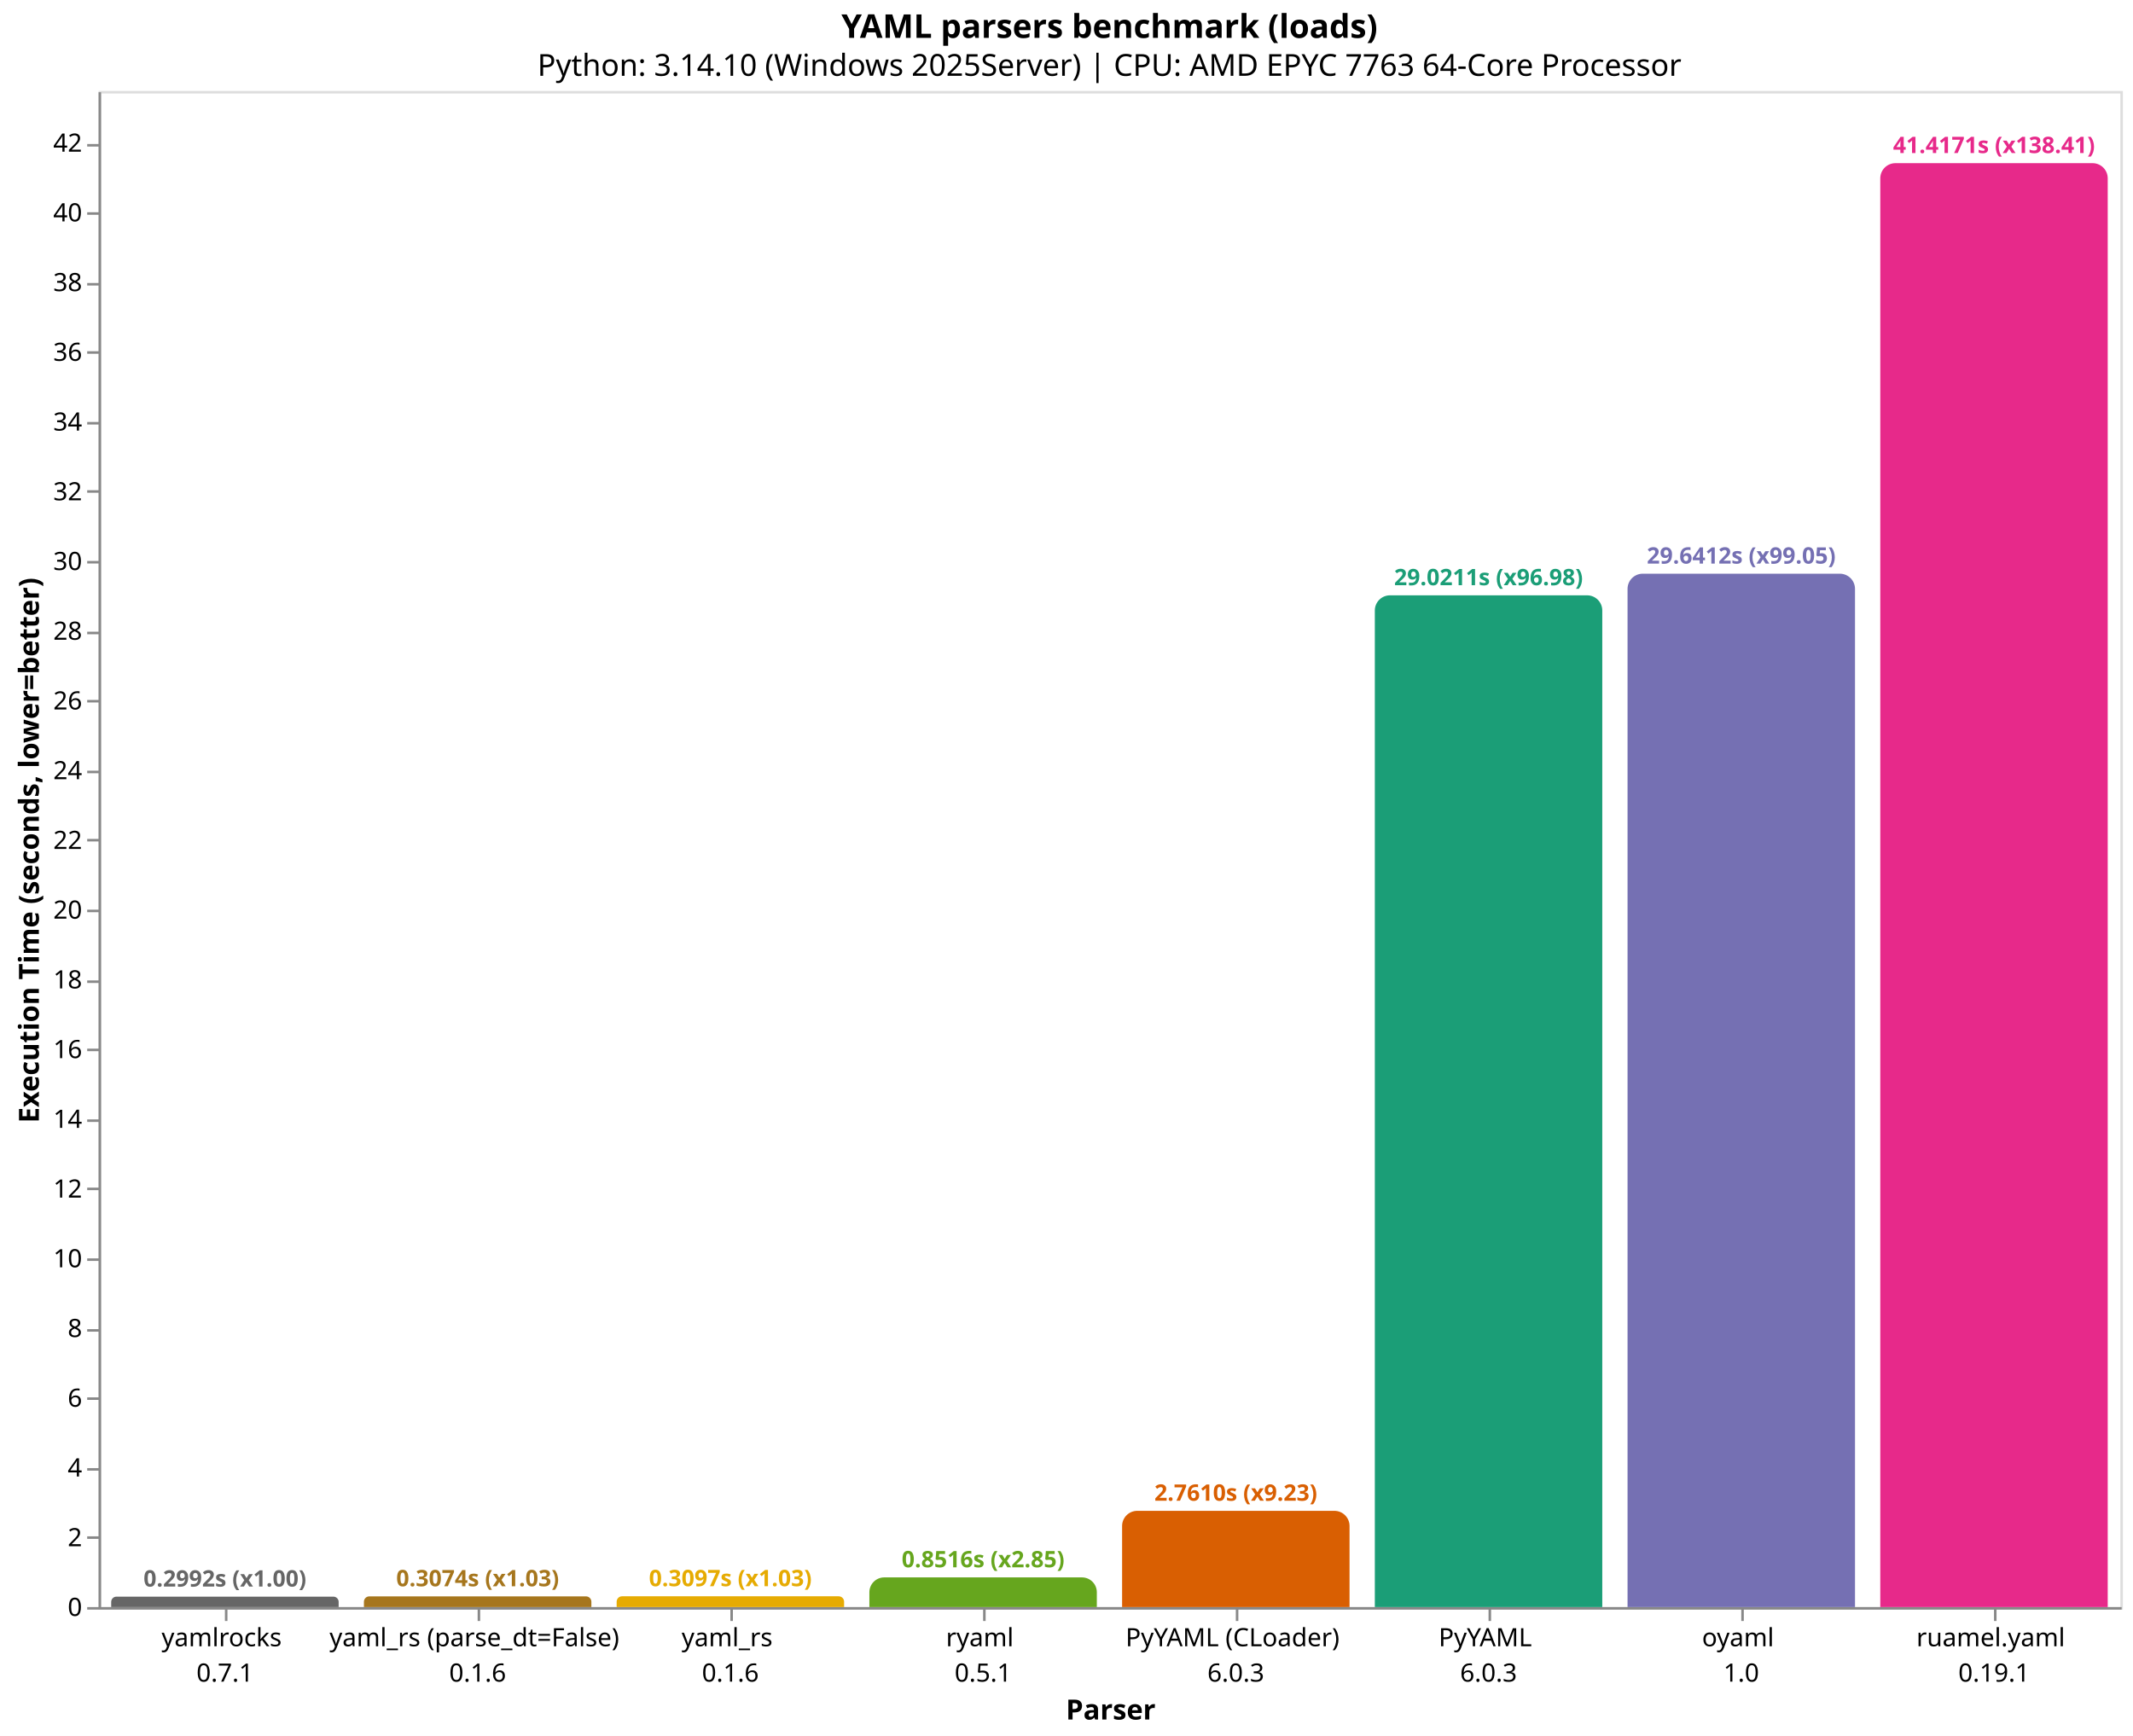
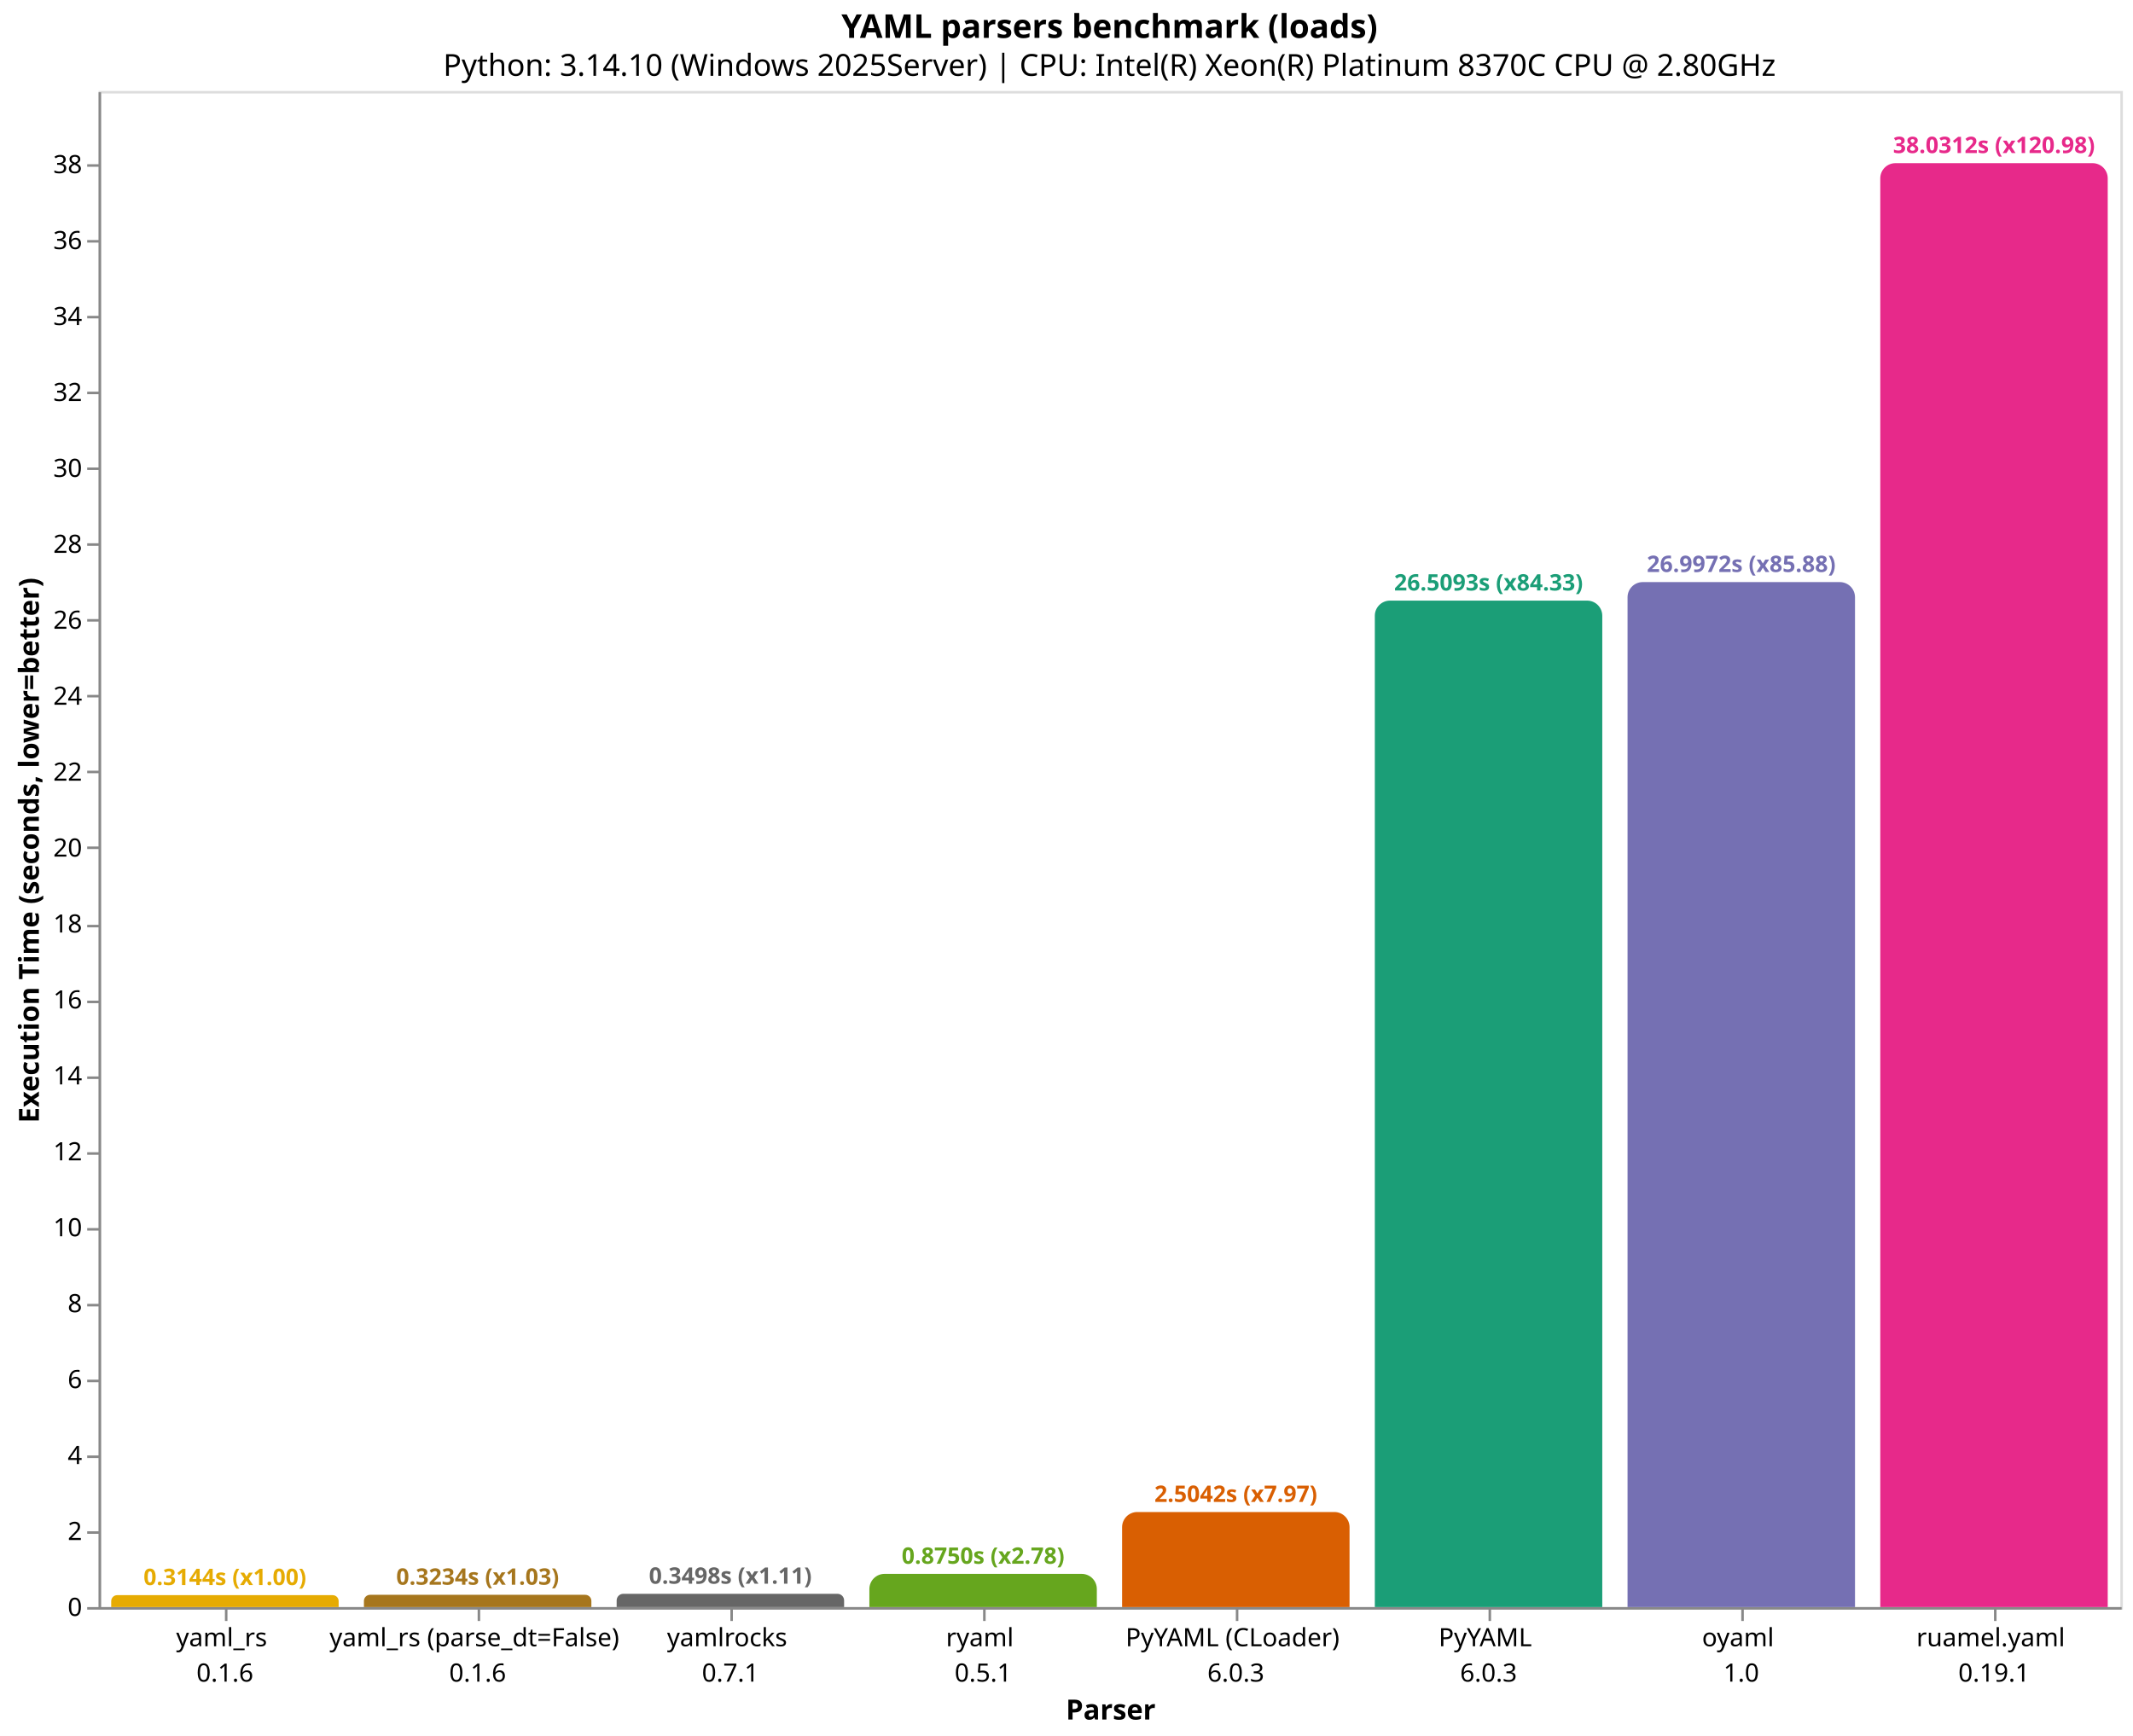
<svg xmlns="http://www.w3.org/2000/svg" version="1.1" class="marks" width="844" height="687" viewBox="0 0 844 687">
  <rect width="844" height="687" fill="white" />
  <g fill="none" stroke-miterlimit="10" transform="translate(39,36)">
    <g class="mark-group role-frame root" role="graphics-object" aria-roledescription="group mark container">
      <g transform="translate(0,0)">
        <path class="background" aria-hidden="true" d="M0.5,0.5h800v600h-800Z" stroke="#ddd" />
        <g>
-           <g class="mark-group role-axis" role="graphics-symbol" aria-roledescription="axis" aria-label="X-axis titled 'Parser' for a discrete scale with 8 values: yamlrocks&#10;0.7.1, yaml_rs (parse_dt=False)&#10;0.1.6, yaml_rs&#10;0.1.6, ryaml&#10;0.5.1, PyYAML (CLoader)&#10;6.0.3, ending with ruamel.yaml&#10;0.19.1">
+           <g class="mark-group role-axis" role="graphics-symbol" aria-roledescription="axis" aria-label="X-axis titled 'Parser' for a discrete scale with 8 values: yaml_rs&#10;0.1.6, yaml_rs (parse_dt=False)&#10;0.1.6, yamlrocks&#10;0.7.1, ryaml&#10;0.5.1, PyYAML (CLoader)&#10;6.0.3, ending with ruamel.yaml&#10;0.19.1">
            <g transform="translate(0.5,600.5)">
              <path class="background" aria-hidden="true" d="M0,0h0v0h0Z" pointer-events="none" />
              <g>
                <g class="mark-rule role-axis-tick" pointer-events="none">
                  <line transform="translate(50,0)" x2="0" y2="5" stroke="#888" stroke-width="1" opacity="1" />
                  <line transform="translate(150,0)" x2="0" y2="5" stroke="#888" stroke-width="1" opacity="1" />
                  <line transform="translate(250,0)" x2="0" y2="5" stroke="#888" stroke-width="1" opacity="1" />
                  <line transform="translate(350,0)" x2="0" y2="5" stroke="#888" stroke-width="1" opacity="1" />
                  <line transform="translate(450,0)" x2="0" y2="5" stroke="#888" stroke-width="1" opacity="1" />
                  <line transform="translate(550,0)" x2="0" y2="5" stroke="#888" stroke-width="1" opacity="1" />
                  <line transform="translate(650,0)" x2="0" y2="5" stroke="#888" stroke-width="1" opacity="1" />
                  <line transform="translate(750,0)" x2="0" y2="5" stroke="#888" stroke-width="1" opacity="1" />
                </g>
                <g class="mark-text role-axis-label" pointer-events="none">
                  <text text-anchor="middle" transform="translate(49.5,15)" font-family="sans-serif" font-size="10px" fill="#000" opacity="1">
-                     <tspan>yamlrocks</tspan>
-                     <tspan x="0" dy="14">0.7.1</tspan>
+                     <tspan>yaml_rs</tspan>
+                     <tspan x="0" dy="14">0.1.6</tspan>
                  </text>
                  <text text-anchor="middle" transform="translate(149.5,15)" font-family="sans-serif" font-size="10px" fill="#000" opacity="1">
                    <tspan>yaml_rs (parse_dt=False)</tspan>
                    <tspan x="0" dy="14">0.1.6</tspan>
                  </text>
                  <text text-anchor="middle" transform="translate(249.5,15)" font-family="sans-serif" font-size="10px" fill="#000" opacity="1">
-                     <tspan>yaml_rs</tspan>
-                     <tspan x="0" dy="14">0.1.6</tspan>
+                     <tspan>yamlrocks</tspan>
+                     <tspan x="0" dy="14">0.7.1</tspan>
                  </text>
                  <text text-anchor="middle" transform="translate(349.5,15)" font-family="sans-serif" font-size="10px" fill="#000" opacity="1">
                    <tspan>ryaml</tspan>
                    <tspan x="0" dy="14">0.5.1</tspan>
                  </text>
                  <text text-anchor="middle" transform="translate(449.5,15)" font-family="sans-serif" font-size="10px" fill="#000" opacity="1">
                    <tspan>PyYAML (CLoader)</tspan>
                    <tspan x="0" dy="14">6.0.3</tspan>
                  </text>
                  <text text-anchor="middle" transform="translate(549.5,15)" font-family="sans-serif" font-size="10px" fill="#000" opacity="1">
                    <tspan>PyYAML</tspan>
                    <tspan x="0" dy="14">6.0.3</tspan>
                  </text>
                  <text text-anchor="middle" transform="translate(649.5,15)" font-family="sans-serif" font-size="10px" fill="#000" opacity="1">
                    <tspan>oyaml</tspan>
                    <tspan x="0" dy="14">1.0</tspan>
                  </text>
                  <text text-anchor="middle" transform="translate(749.5,15)" font-family="sans-serif" font-size="10px" fill="#000" opacity="1">
                    <tspan>ruamel.yaml</tspan>
                    <tspan x="0" dy="14">0.19.1</tspan>
                  </text>
                </g>
                <g class="mark-rule role-axis-domain" pointer-events="none">
                  <line transform="translate(0,0)" x2="800" y2="0" stroke="#888" stroke-width="1" opacity="1" />
                </g>
                <g class="mark-text role-axis-title" pointer-events="none">
                  <text text-anchor="middle" transform="translate(400,44)" font-family="sans-serif" font-size="11px" font-weight="bold" fill="#000" opacity="1">Parser</text>
                </g>
              </g>
              <path class="foreground" aria-hidden="true" d="" pointer-events="none" display="none" />
            </g>
          </g>
-           <g class="mark-group role-axis" role="graphics-symbol" aria-roledescription="axis" aria-label="Y-axis titled 'Execution Time (seconds, lower=better)' for a linear scale with values from 0 to 43">
+           <g class="mark-group role-axis" role="graphics-symbol" aria-roledescription="axis" aria-label="Y-axis titled 'Execution Time (seconds, lower=better)' for a linear scale with values from 0 to 40">
            <g transform="translate(0.5,0.5)">
              <path class="background" aria-hidden="true" d="M0,0h0v0h0Z" pointer-events="none" />
              <g>
                <g class="mark-rule role-axis-tick" pointer-events="none">
                  <line transform="translate(0,600)" x2="-5" y2="0" stroke="#888" stroke-width="1" opacity="1" />
-                   <line transform="translate(0,572)" x2="-5" y2="0" stroke="#888" stroke-width="1" opacity="1" />
-                   <line transform="translate(0,545)" x2="-5" y2="0" stroke="#888" stroke-width="1" opacity="1" />
-                   <line transform="translate(0,517)" x2="-5" y2="0" stroke="#888" stroke-width="1" opacity="1" />
-                   <line transform="translate(0,490)" x2="-5" y2="0" stroke="#888" stroke-width="1" opacity="1" />
-                   <line transform="translate(0,462)" x2="-5" y2="0" stroke="#888" stroke-width="1" opacity="1" />
-                   <line transform="translate(0,434)" x2="-5" y2="0" stroke="#888" stroke-width="1" opacity="1" />
-                   <line transform="translate(0,407)" x2="-5" y2="0" stroke="#888" stroke-width="1" opacity="1" />
-                   <line transform="translate(0,379)" x2="-5" y2="0" stroke="#888" stroke-width="1" opacity="1" />
-                   <line transform="translate(0,352)" x2="-5" y2="0" stroke="#888" stroke-width="1" opacity="1" />
-                   <line transform="translate(0,324)" x2="-5" y2="0" stroke="#888" stroke-width="1" opacity="1" />
-                   <line transform="translate(0,296)" x2="-5" y2="0" stroke="#888" stroke-width="1" opacity="1" />
+                   <line transform="translate(0,570)" x2="-5" y2="0" stroke="#888" stroke-width="1" opacity="1" />
+                   <line transform="translate(0,540)" x2="-5" y2="0" stroke="#888" stroke-width="1" opacity="1" />
+                   <line transform="translate(0,510)" x2="-5" y2="0" stroke="#888" stroke-width="1" opacity="1" />
+                   <line transform="translate(0,480)" x2="-5" y2="0" stroke="#888" stroke-width="1" opacity="1" />
+                   <line transform="translate(0,450)" x2="-5" y2="0" stroke="#888" stroke-width="1" opacity="1" />
+                   <line transform="translate(0,420)" x2="-5" y2="0" stroke="#888" stroke-width="1" opacity="1" />
+                   <line transform="translate(0,390)" x2="-5" y2="0" stroke="#888" stroke-width="1" opacity="1" />
+                   <line transform="translate(0,360)" x2="-5" y2="0" stroke="#888" stroke-width="1" opacity="1" />
+                   <line transform="translate(0,330)" x2="-5" y2="0" stroke="#888" stroke-width="1" opacity="1" />
+                   <line transform="translate(0,299)" x2="-5" y2="0" stroke="#888" stroke-width="1" opacity="1" />
                  <line transform="translate(0,269)" x2="-5" y2="0" stroke="#888" stroke-width="1" opacity="1" />
-                   <line transform="translate(0,241)" x2="-5" y2="0" stroke="#888" stroke-width="1" opacity="1" />
-                   <line transform="translate(0,214)" x2="-5" y2="0" stroke="#888" stroke-width="1" opacity="1" />
-                   <line transform="translate(0,186)" x2="-5" y2="0" stroke="#888" stroke-width="1" opacity="1" />
-                   <line transform="translate(0,158)" x2="-5" y2="0" stroke="#888" stroke-width="1" opacity="1" />
-                   <line transform="translate(0,131)" x2="-5" y2="0" stroke="#888" stroke-width="1" opacity="1" />
-                   <line transform="translate(0,103)" x2="-5" y2="0" stroke="#888" stroke-width="1" opacity="1" />
-                   <line transform="translate(0,76)" x2="-5" y2="0" stroke="#888" stroke-width="1" opacity="1" />
-                   <line transform="translate(0,48)" x2="-5" y2="0" stroke="#888" stroke-width="1" opacity="1" />
-                   <line transform="translate(0,21)" x2="-5" y2="0" stroke="#888" stroke-width="1" opacity="1" />
+                   <line transform="translate(0,239)" x2="-5" y2="0" stroke="#888" stroke-width="1" opacity="1" />
+                   <line transform="translate(0,209)" x2="-5" y2="0" stroke="#888" stroke-width="1" opacity="1" />
+                   <line transform="translate(0,179)" x2="-5" y2="0" stroke="#888" stroke-width="1" opacity="1" />
+                   <line transform="translate(0,149)" x2="-5" y2="0" stroke="#888" stroke-width="1" opacity="1" />
+                   <line transform="translate(0,119)" x2="-5" y2="0" stroke="#888" stroke-width="1" opacity="1" />
+                   <line transform="translate(0,89)" x2="-5" y2="0" stroke="#888" stroke-width="1" opacity="1" />
+                   <line transform="translate(0,59)" x2="-5" y2="0" stroke="#888" stroke-width="1" opacity="1" />
+                   <line transform="translate(0,29)" x2="-5" y2="0" stroke="#888" stroke-width="1" opacity="1" />
                </g>
                <g class="mark-text role-axis-label" pointer-events="none">
                  <text text-anchor="end" transform="translate(-7,603)" font-family="sans-serif" font-size="10px" fill="#000" opacity="1">0</text>
-                   <text text-anchor="end" transform="translate(-7,575.4061)" font-family="sans-serif" font-size="10px" fill="#000" opacity="1">2</text>
-                   <text text-anchor="end" transform="translate(-7,547.8123)" font-family="sans-serif" font-size="10px" fill="#000" opacity="1">4</text>
-                   <text text-anchor="end" transform="translate(-7,520.2184)" font-family="sans-serif" font-size="10px" fill="#000" opacity="1">6</text>
-                   <text text-anchor="end" transform="translate(-7,492.6245)" font-family="sans-serif" font-size="10px" fill="#000" opacity="1">8</text>
-                   <text text-anchor="end" transform="translate(-7,465.0307)" font-family="sans-serif" font-size="10px" fill="#000" opacity="1">10</text>
-                   <text text-anchor="end" transform="translate(-7,437.4368)" font-family="sans-serif" font-size="10px" fill="#000" opacity="1">12</text>
-                   <text text-anchor="end" transform="translate(-7,409.8429)" font-family="sans-serif" font-size="10px" fill="#000" opacity="1">14</text>
-                   <text text-anchor="end" transform="translate(-7,382.2491)" font-family="sans-serif" font-size="10px" fill="#000" opacity="1">16</text>
-                   <text text-anchor="end" transform="translate(-7,354.6552)" font-family="sans-serif" font-size="10px" fill="#000" opacity="1">18</text>
-                   <text text-anchor="end" transform="translate(-7,327.0613)" font-family="sans-serif" font-size="10px" fill="#000" opacity="1">20</text>
-                   <text text-anchor="end" transform="translate(-7,299.4675)" font-family="sans-serif" font-size="10px" fill="#000" opacity="1">22</text>
-                   <text text-anchor="end" transform="translate(-7,271.8736)" font-family="sans-serif" font-size="10px" fill="#000" opacity="1">24</text>
-                   <text text-anchor="end" transform="translate(-7,244.2797)" font-family="sans-serif" font-size="10px" fill="#000" opacity="1">26</text>
-                   <text text-anchor="end" transform="translate(-7,216.6859)" font-family="sans-serif" font-size="10px" fill="#000" opacity="1">28</text>
-                   <text text-anchor="end" transform="translate(-7,189.092)" font-family="sans-serif" font-size="10px" fill="#000" opacity="1">30</text>
-                   <text text-anchor="end" transform="translate(-7,161.4981)" font-family="sans-serif" font-size="10px" fill="#000" opacity="1">32</text>
-                   <text text-anchor="end" transform="translate(-7,133.9043)" font-family="sans-serif" font-size="10px" fill="#000" opacity="1">34</text>
-                   <text text-anchor="end" transform="translate(-7,106.3104)" font-family="sans-serif" font-size="10px" fill="#000" opacity="1">36</text>
-                   <text text-anchor="end" transform="translate(-7,78.71654)" font-family="sans-serif" font-size="10px" fill="#000" opacity="1">38</text>
-                   <text text-anchor="end" transform="translate(-7,51.12267)" font-family="sans-serif" font-size="10px" fill="#000" opacity="1">40</text>
-                   <text text-anchor="end" transform="translate(-7,23.52881)" font-family="sans-serif" font-size="10px" fill="#000" opacity="1">42</text>
+                   <text text-anchor="end" transform="translate(-7,572.9495)" font-family="sans-serif" font-size="10px" fill="#000" opacity="1">2</text>
+                   <text text-anchor="end" transform="translate(-7,542.8989)" font-family="sans-serif" font-size="10px" fill="#000" opacity="1">4</text>
+                   <text text-anchor="end" transform="translate(-7,512.8484)" font-family="sans-serif" font-size="10px" fill="#000" opacity="1">6</text>
+                   <text text-anchor="end" transform="translate(-7,482.7978)" font-family="sans-serif" font-size="10px" fill="#000" opacity="1">8</text>
+                   <text text-anchor="end" transform="translate(-7,452.7473)" font-family="sans-serif" font-size="10px" fill="#000" opacity="1">10</text>
+                   <text text-anchor="end" transform="translate(-7,422.6967)" font-family="sans-serif" font-size="10px" fill="#000" opacity="1">12</text>
+                   <text text-anchor="end" transform="translate(-7,392.6462)" font-family="sans-serif" font-size="10px" fill="#000" opacity="1">14</text>
+                   <text text-anchor="end" transform="translate(-7,362.5956)" font-family="sans-serif" font-size="10px" fill="#000" opacity="1">16</text>
+                   <text text-anchor="end" transform="translate(-7,332.5451)" font-family="sans-serif" font-size="10px" fill="#000" opacity="1">18</text>
+                   <text text-anchor="end" transform="translate(-7,302.4945)" font-family="sans-serif" font-size="10px" fill="#000" opacity="1">20</text>
+                   <text text-anchor="end" transform="translate(-7,272.444)" font-family="sans-serif" font-size="10px" fill="#000" opacity="1">22</text>
+                   <text text-anchor="end" transform="translate(-7,242.3935)" font-family="sans-serif" font-size="10px" fill="#000" opacity="1">24</text>
+                   <text text-anchor="end" transform="translate(-7,212.3429)" font-family="sans-serif" font-size="10px" fill="#000" opacity="1">26</text>
+                   <text text-anchor="end" transform="translate(-7,182.2924)" font-family="sans-serif" font-size="10px" fill="#000" opacity="1">28</text>
+                   <text text-anchor="end" transform="translate(-7,152.2418)" font-family="sans-serif" font-size="10px" fill="#000" opacity="1">30</text>
+                   <text text-anchor="end" transform="translate(-7,122.1913)" font-family="sans-serif" font-size="10px" fill="#000" opacity="1">32</text>
+                   <text text-anchor="end" transform="translate(-7,92.14073)" font-family="sans-serif" font-size="10px" fill="#000" opacity="1">34</text>
+                   <text text-anchor="end" transform="translate(-7,62.09018)" font-family="sans-serif" font-size="10px" fill="#000" opacity="1">36</text>
+                   <text text-anchor="end" transform="translate(-7,32.03963)" font-family="sans-serif" font-size="10px" fill="#000" opacity="1">38</text>
                </g>
                <g class="mark-rule role-axis-domain" pointer-events="none">
                  <line transform="translate(0,600)" x2="0" y2="-600" stroke="#888" stroke-width="1" opacity="1" />
                </g>
                <g class="mark-text role-axis-title" pointer-events="none">
                  <text text-anchor="middle" transform="translate(-22.12305,300) rotate(-90) translate(0,-2)" font-family="sans-serif" font-size="11px" font-weight="bold" fill="#000" opacity="1">Execution Time (seconds, lower=better)</text>
                </g>
              </g>
              <path class="foreground" aria-hidden="true" d="" pointer-events="none" display="none" />
            </g>
          </g>
          <g class="mark-group role-scope" role="graphics-object" aria-roledescription="group mark container">
-             <g transform="translate(5,595.8714)">
-               <path class="background" aria-hidden="true" d="M2.064,0L87.936,0C89.075,0,90,0.925,90,2.064L90,4.129C90,4.129,90,4.129,90,4.129L0,4.129C0,4.129,0,4.129,0,4.129L0,2.064C0,0.925,0.925,0,2.064,0Z" />
+             <g transform="translate(5,595.2768)">
+               <path class="background" aria-hidden="true" d="M2.362,0L87.638,0C88.942,0,90,1.058,90,2.362L90,4.723C90,4.723,90,4.723,90,4.723L0,4.723C0,4.723,0,4.723,0,4.723L0,2.362C0,1.058,1.058,0,2.362,0Z" />
              <g clip-path="url(#clip1)">
                <g class="mark-group role-scope" role="graphics-object" aria-roledescription="group mark container">
-                   <g transform="translate(0,-595.8714)">
-                     <path class="background" aria-hidden="true" d="M0,0h90v0h-90Z" />
-                     <g>
-                       <g class="mark-rect role-mark layer_0_marks" role="graphics-object" aria-roledescription="rect mark container">
-                         <path aria-label="Parser: yamlrocks&#10;0.7.1; Execution Time (seconds, lower=better): 0.299240466667; parser: yamlrocks; Execution Time (s): 0.2992; Slowdown: 1.00" role="graphics-symbol" aria-roledescription="bar" d="M0,595.871h90v4.129h-90Z" fill="#666666" />
-                       </g>
-                     </g>
-                     <path class="foreground" aria-hidden="true" d="" display="none" />
-                   </g>
-                 </g>
-               </g>
-               <path class="foreground" aria-hidden="true" d="" display="none" />
-             </g>
-             <g transform="translate(105,595.7593)">
-               <path class="background" aria-hidden="true" d="M2.12,0L87.88,0C89.05,0,90,0.95,90,2.12L90,4.241C90,4.241,90,4.241,90,4.241L0,4.241C0,4.241,0,4.241,0,4.241L0,2.12C0,0.95,0.95,0,2.12,0Z" />
+                   <g transform="translate(0,-595.2768)">
+                     <path class="background" aria-hidden="true" d="M0,0h90v0h-90Z" />
+                     <g>
+                       <g class="mark-rect role-mark layer_0_marks" role="graphics-object" aria-roledescription="rect mark container">
+                         <path aria-label="Parser: yaml_rs&#10;0.1.6; Execution Time (seconds, lower=better): 0.314353; parser: yaml_rs; Execution Time (s): 0.3144; Slowdown: 1.00" role="graphics-symbol" aria-roledescription="bar" d="M0,595.277h90v4.723h-90Z" fill="#e6ab02" />
+                       </g>
+                     </g>
+                     <path class="foreground" aria-hidden="true" d="" display="none" />
+                   </g>
+                 </g>
+               </g>
+               <path class="foreground" aria-hidden="true" d="" display="none" />
+             </g>
+             <g transform="translate(105,595.1411)">
+               <path class="background" aria-hidden="true" d="M2.429,0L87.571,0C88.911,0,90,1.089,90,2.429L90,4.859C90,4.859,90,4.859,90,4.859L0,4.859C0,4.859,0,4.859,0,4.859L0,2.429C0,1.089,1.089,0,2.429,0Z" />
              <g clip-path="url(#clip2)">
                <g class="mark-group role-scope" role="graphics-object" aria-roledescription="group mark container">
-                   <g transform="translate(0,-595.7593)">
-                     <path class="background" aria-hidden="true" d="M0,0h90v0h-90Z" />
-                     <g>
-                       <g class="mark-rect role-mark layer_0_marks" role="graphics-object" aria-roledescription="rect mark container">
-                         <path aria-label="Parser: yaml_rs (parse_dt=False)&#10;0.1.6; Execution Time (seconds, lower=better): 0.307363; parser: yaml_rs (parse_dt=False); Execution Time (s): 0.3074; Slowdown: 1.03" role="graphics-symbol" aria-roledescription="bar" d="M0,595.759h90v4.241h-90Z" fill="#a6761d" />
-                       </g>
-                     </g>
-                     <path class="foreground" aria-hidden="true" d="" display="none" />
-                   </g>
-                 </g>
-               </g>
-               <path class="foreground" aria-hidden="true" d="" display="none" />
-             </g>
-             <g transform="translate(205,595.7277)">
-               <path class="background" aria-hidden="true" d="M2.136,0L87.864,0C89.043,0,90,0.957,90,2.136L90,4.272C90,4.272,90,4.272,90,4.272L0,4.272C0,4.272,0,4.272,0,4.272L0,2.136C0,0.957,0.957,0,2.136,0Z" />
+                   <g transform="translate(0,-595.1411)">
+                     <path class="background" aria-hidden="true" d="M0,0h90v0h-90Z" />
+                     <g>
+                       <g class="mark-rect role-mark layer_0_marks" role="graphics-object" aria-roledescription="rect mark container">
+                         <path aria-label="Parser: yaml_rs (parse_dt=False)&#10;0.1.6; Execution Time (seconds, lower=better): 0.323380666667; parser: yaml_rs (parse_dt=False); Execution Time (s): 0.3234; Slowdown: 1.03" role="graphics-symbol" aria-roledescription="bar" d="M0,595.141h90v4.859h-90Z" fill="#a6761d" />
+                       </g>
+                     </g>
+                     <path class="foreground" aria-hidden="true" d="" display="none" />
+                   </g>
+                 </g>
+               </g>
+               <path class="foreground" aria-hidden="true" d="" display="none" />
+             </g>
+             <g transform="translate(205,594.7438)">
+               <path class="background" aria-hidden="true" d="M2.628,0L87.372,0C88.822,0,90,1.178,90,2.628L90,5.256C90,5.256,90,5.256,90,5.256L0,5.256C0,5.256,0,5.256,0,5.256L0,2.628C0,1.178,1.178,0,2.628,0Z" />
              <g clip-path="url(#clip3)">
                <g class="mark-group role-scope" role="graphics-object" aria-roledescription="group mark container">
-                   <g transform="translate(0,-595.7277)">
-                     <path class="background" aria-hidden="true" d="M0,0h90v0h-90Z" />
-                     <g>
-                       <g class="mark-rect role-mark layer_0_marks" role="graphics-object" aria-roledescription="rect mark container">
-                         <path aria-label="Parser: yaml_rs&#10;0.1.6; Execution Time (seconds, lower=better): 0.309652933333; parser: yaml_rs; Execution Time (s): 0.3097; Slowdown: 1.03" role="graphics-symbol" aria-roledescription="bar" d="M0,595.728h90v4.272h-90Z" fill="#e6ab02" />
-                       </g>
-                     </g>
-                     <path class="foreground" aria-hidden="true" d="" display="none" />
-                   </g>
-                 </g>
-               </g>
-               <path class="foreground" aria-hidden="true" d="" display="none" />
-             </g>
-             <g transform="translate(305,588.2505)">
-               <path class="background" aria-hidden="true" d="M5.875,0L84.125,0C87.368,0,90,2.632,90,5.875L90,11.749C90,11.749,90,11.749,90,11.749L0,11.749C0,11.749,0,11.749,0,11.749L0,5.875C0,2.632,2.632,0,5.875,0Z" />
+                   <g transform="translate(0,-594.7438)">
+                     <path class="background" aria-hidden="true" d="M0,0h90v0h-90Z" />
+                     <g>
+                       <g class="mark-rect role-mark layer_0_marks" role="graphics-object" aria-roledescription="rect mark container">
+                         <path aria-label="Parser: yamlrocks&#10;0.7.1; Execution Time (seconds, lower=better): 0.3498236; parser: yamlrocks; Execution Time (s): 0.3498; Slowdown: 1.11" role="graphics-symbol" aria-roledescription="bar" d="M0,594.744h90v5.256h-90Z" fill="#666666" />
+                       </g>
+                     </g>
+                     <path class="foreground" aria-hidden="true" d="" display="none" />
+                   </g>
+                 </g>
+               </g>
+               <path class="foreground" aria-hidden="true" d="" display="none" />
+             </g>
+             <g transform="translate(305,586.8536)">
+               <path class="background" aria-hidden="true" d="M6,0L84,0C87.311,0,90,2.689,90,6L90,13.146C90,13.146,90,13.146,90,13.146L0,13.146C0,13.146,0,13.146,0,13.146L0,6C0,2.689,2.689,0,6,0Z" />
              <g clip-path="url(#clip4)">
                <g class="mark-group role-scope" role="graphics-object" aria-roledescription="group mark container">
-                   <g transform="translate(0,-588.2505)">
-                     <path class="background" aria-hidden="true" d="M0,0h90v0h-90Z" />
-                     <g>
-                       <g class="mark-rect role-mark layer_0_marks" role="graphics-object" aria-roledescription="rect mark container">
-                         <path aria-label="Parser: ryaml&#10;0.5.1; Execution Time (seconds, lower=better): 0.8515999; parser: ryaml; Execution Time (s): 0.8516; Slowdown: 2.85" role="graphics-symbol" aria-roledescription="bar" d="M0,588.251h90v11.749h-90Z" fill="#66a61e" />
-                       </g>
-                     </g>
-                     <path class="foreground" aria-hidden="true" d="" display="none" />
-                   </g>
-                 </g>
-               </g>
-               <path class="foreground" aria-hidden="true" d="" display="none" />
-             </g>
-             <g transform="translate(405,561.9068)">
-               <path class="background" aria-hidden="true" d="M6,0L84,0C87.311,0,90,2.689,90,6L90,38.093C90,38.093,90,38.093,90,38.093L0,38.093C0,38.093,0,38.093,0,38.093L0,6C0,2.689,2.689,0,6,0Z" />
+                   <g transform="translate(0,-586.8536)">
+                     <path class="background" aria-hidden="true" d="M0,0h90v0h-90Z" />
+                     <g>
+                       <g class="mark-rect role-mark layer_0_marks" role="graphics-object" aria-roledescription="rect mark container">
+                         <path aria-label="Parser: ryaml&#10;0.5.1; Execution Time (seconds, lower=better): 0.874954433333; parser: ryaml; Execution Time (s): 0.8750; Slowdown: 2.78" role="graphics-symbol" aria-roledescription="bar" d="M0,586.854h90v13.146h-90Z" fill="#66a61e" />
+                       </g>
+                     </g>
+                     <path class="foreground" aria-hidden="true" d="" display="none" />
+                   </g>
+                 </g>
+               </g>
+               <path class="foreground" aria-hidden="true" d="" display="none" />
+             </g>
+             <g transform="translate(405,562.3731)">
+               <path class="background" aria-hidden="true" d="M6,0L84,0C87.311,0,90,2.689,90,6L90,37.627C90,37.627,90,37.627,90,37.627L0,37.627C0,37.627,0,37.627,0,37.627L0,6C0,2.689,2.689,0,6,0Z" />
              <g clip-path="url(#clip5)">
                <g class="mark-group role-scope" role="graphics-object" aria-roledescription="group mark container">
-                   <g transform="translate(0,-561.9068)">
-                     <path class="background" aria-hidden="true" d="M0,0h90v0h-90Z" />
-                     <g>
-                       <g class="mark-rect role-mark layer_0_marks" role="graphics-object" aria-roledescription="rect mark container">
-                         <path aria-label="Parser: PyYAML (CLoader)&#10;6.0.3; Execution Time (seconds, lower=better): 2.76099256667; parser: PyYAML (CLoader); Execution Time (s): 2.7610; Slowdown: 9.23" role="graphics-symbol" aria-roledescription="bar" d="M0,561.907h90v38.093h-90Z" fill="#d95f02" />
-                       </g>
-                     </g>
-                     <path class="foreground" aria-hidden="true" d="" display="none" />
-                   </g>
-                 </g>
-               </g>
-               <path class="foreground" aria-hidden="true" d="" display="none" />
-             </g>
-             <g transform="translate(505,199.5974)">
-               <path class="background" aria-hidden="true" d="M6,0L84,0C87.311,0,90,2.689,90,6L90,400.403C90,400.403,90,400.403,90,400.403L0,400.403C0,400.403,0,400.403,0,400.403L0,6C0,2.689,2.689,0,6,0Z" />
+                   <g transform="translate(0,-562.3731)">
+                     <path class="background" aria-hidden="true" d="M0,0h90v0h-90Z" />
+                     <g>
+                       <g class="mark-rect role-mark layer_0_marks" role="graphics-object" aria-roledescription="rect mark container">
+                         <path aria-label="Parser: PyYAML (CLoader)&#10;6.0.3; Execution Time (seconds, lower=better): 2.50424146667; parser: PyYAML (CLoader); Execution Time (s): 2.5042; Slowdown: 7.97" role="graphics-symbol" aria-roledescription="bar" d="M0,562.373h90v37.627h-90Z" fill="#d95f02" />
+                       </g>
+                     </g>
+                     <path class="foreground" aria-hidden="true" d="" display="none" />
+                   </g>
+                 </g>
+               </g>
+               <path class="foreground" aria-hidden="true" d="" display="none" />
+             </g>
+             <g transform="translate(505,201.6902)">
+               <path class="background" aria-hidden="true" d="M6,0L84,0C87.311,0,90,2.689,90,6L90,398.31C90,398.31,90,398.31,90,398.31L0,398.31C0,398.31,0,398.31,0,398.31L0,6C0,2.689,2.689,0,6,0Z" />
              <g clip-path="url(#clip6)">
                <g class="mark-group role-scope" role="graphics-object" aria-roledescription="group mark container">
-                   <g transform="translate(0,-199.5974)">
-                     <path class="background" aria-hidden="true" d="M0,0h90v0h-90Z" />
-                     <g>
-                       <g class="mark-rect role-mark layer_0_marks" role="graphics-object" aria-roledescription="rect mark container">
-                         <path aria-label="Parser: PyYAML&#10;6.0.3; Execution Time (seconds, lower=better): 29.0211328667; parser: PyYAML; Execution Time (s): 29.0211; Slowdown: 96.98" role="graphics-symbol" aria-roledescription="bar" d="M0,199.597h90v400.403h-90Z" fill="#1b9e77" />
-                       </g>
-                     </g>
-                     <path class="foreground" aria-hidden="true" d="" display="none" />
-                   </g>
-                 </g>
-               </g>
-               <path class="foreground" aria-hidden="true" d="" display="none" />
-             </g>
-             <g transform="translate(605,191.0419)">
-               <path class="background" aria-hidden="true" d="M6,0L84,0C87.311,0,90,2.689,90,6L90,408.958C90,408.958,90,408.958,90,408.958L0,408.958C0,408.958,0,408.958,0,408.958L0,6C0,2.689,2.689,0,6,0Z" />
+                   <g transform="translate(0,-201.6902)">
+                     <path class="background" aria-hidden="true" d="M0,0h90v0h-90Z" />
+                     <g>
+                       <g class="mark-rect role-mark layer_0_marks" role="graphics-object" aria-roledescription="rect mark container">
+                         <path aria-label="Parser: PyYAML&#10;6.0.3; Execution Time (seconds, lower=better): 26.5093204667; parser: PyYAML; Execution Time (s): 26.5093; Slowdown: 84.33" role="graphics-symbol" aria-roledescription="bar" d="M0,201.69h90v398.31h-90Z" fill="#1b9e77" />
+                       </g>
+                     </g>
+                     <path class="foreground" aria-hidden="true" d="" display="none" />
+                   </g>
+                 </g>
+               </g>
+               <path class="foreground" aria-hidden="true" d="" display="none" />
+             </g>
+             <g transform="translate(605,194.3603)">
+               <path class="background" aria-hidden="true" d="M6,0L84,0C87.311,0,90,2.689,90,6L90,405.64C90,405.64,90,405.64,90,405.64L0,405.64C0,405.64,0,405.64,0,405.64L0,6C0,2.689,2.689,0,6,0Z" />
              <g clip-path="url(#clip7)">
                <g class="mark-group role-scope" role="graphics-object" aria-roledescription="group mark container">
-                   <g transform="translate(0,-191.0419)">
-                     <path class="background" aria-hidden="true" d="M0,0h90v0h-90Z" />
-                     <g>
-                       <g class="mark-rect role-mark layer_0_marks" role="graphics-object" aria-roledescription="rect mark container">
-                         <path aria-label="Parser: oyaml&#10;1.0; Execution Time (seconds, lower=better): 29.6412309333; parser: oyaml; Execution Time (s): 29.6412; Slowdown: 99.05" role="graphics-symbol" aria-roledescription="bar" d="M0,191.042h90v408.958h-90Z" fill="#7570b3" />
+                   <g transform="translate(0,-194.3603)">
+                     <path class="background" aria-hidden="true" d="M0,0h90v0h-90Z" />
+                     <g>
+                       <g class="mark-rect role-mark layer_0_marks" role="graphics-object" aria-roledescription="rect mark container">
+                         <path aria-label="Parser: oyaml&#10;1.0; Execution Time (seconds, lower=better): 26.9971591; parser: oyaml; Execution Time (s): 26.9972; Slowdown: 85.88" role="graphics-symbol" aria-roledescription="bar" d="M0,194.36h90v405.64h-90Z" fill="#7570b3" />
                      </g>
                    </g>
                    <path class="foreground" aria-hidden="true" d="" display="none" />
                  </g>
                </g>
              </g>
              <path class="foreground" aria-hidden="true" d="" display="none" />
            </g>
            <g transform="translate(705,28.57143)">
              <path class="background" aria-hidden="true" d="M6,0L84,0C87.311,0,90,2.689,90,6L90,571.429C90,571.429,90,571.429,90,571.429L0,571.429C0,571.429,0,571.429,0,571.429L0,6C0,2.689,2.689,0,6,0Z" />
              <g clip-path="url(#clip8)">
                <g class="mark-group role-scope" role="graphics-object" aria-roledescription="group mark container">
                  <g transform="translate(0,-28.57143)">
                    <path class="background" aria-hidden="true" d="M0,0h90v0h-90Z" />
                    <g>
                      <g class="mark-rect role-mark layer_0_marks" role="graphics-object" aria-roledescription="rect mark container">
-                         <path aria-label="Parser: ruamel.yaml&#10;0.19.1; Execution Time (seconds, lower=better): 41.4170717667; parser: ruamel.yaml; Execution Time (s): 41.4171; Slowdown: 138.41" role="graphics-symbol" aria-roledescription="bar" d="M0,28.571h90v571.429h-90Z" fill="#e7298a" />
+                         <path aria-label="Parser: ruamel.yaml&#10;0.19.1; Execution Time (seconds, lower=better): 38.0311612; parser: ruamel.yaml; Execution Time (s): 38.0312; Slowdown: 120.98" role="graphics-symbol" aria-roledescription="bar" d="M0,28.571h90v571.429h-90Z" fill="#e7298a" />
                      </g>
                    </g>
                    <path class="foreground" aria-hidden="true" d="" display="none" />
                  </g>
                </g>
              </g>
              <path class="foreground" aria-hidden="true" d="" display="none" />
            </g>
          </g>
          <g class="mark-text role-mark layer_1_marks" role="graphics-object" aria-roledescription="text mark container">
-             <text aria-label="Parser: yamlrocks&#10;0.7.1; Execution Time (seconds, lower=better): 0.299240466667; parser: yamlrocks; label: 0.2992s (x1.00); Execution Time (s): 0.2992; Slowdown: 1.00" role="graphics-symbol" aria-roledescription="text mark" text-anchor="middle" transform="translate(50,591.8714)" font-family="sans-serif" font-size="9px" font-weight="bold" fill="#666666">0.2992s (x1.00)</text>
-             <text aria-label="Parser: yaml_rs (parse_dt=False)&#10;0.1.6; Execution Time (seconds, lower=better): 0.307363; parser: yaml_rs (parse_dt=False); label: 0.3074s (x1.03); Execution Time (s): 0.3074; Slowdown: 1.03" role="graphics-symbol" aria-roledescription="text mark" text-anchor="middle" transform="translate(150,591.7593)" font-family="sans-serif" font-size="9px" font-weight="bold" fill="#a6761d">0.3074s (x1.03)</text>
-             <text aria-label="Parser: yaml_rs&#10;0.1.6; Execution Time (seconds, lower=better): 0.309652933333; parser: yaml_rs; label: 0.3097s (x1.03); Execution Time (s): 0.3097; Slowdown: 1.03" role="graphics-symbol" aria-roledescription="text mark" text-anchor="middle" transform="translate(250,591.7277)" font-family="sans-serif" font-size="9px" font-weight="bold" fill="#e6ab02">0.3097s (x1.03)</text>
-             <text aria-label="Parser: ryaml&#10;0.5.1; Execution Time (seconds, lower=better): 0.8515999; parser: ryaml; label: 0.8516s (x2.85); Execution Time (s): 0.8516; Slowdown: 2.85" role="graphics-symbol" aria-roledescription="text mark" text-anchor="middle" transform="translate(350,584.2505)" font-family="sans-serif" font-size="9px" font-weight="bold" fill="#66a61e">0.8516s (x2.85)</text>
-             <text aria-label="Parser: PyYAML (CLoader)&#10;6.0.3; Execution Time (seconds, lower=better): 2.76099256667; parser: PyYAML (CLoader); label: 2.7610s (x9.23); Execution Time (s): 2.7610; Slowdown: 9.23" role="graphics-symbol" aria-roledescription="text mark" text-anchor="middle" transform="translate(450,557.9068)" font-family="sans-serif" font-size="9px" font-weight="bold" fill="#d95f02">2.7610s (x9.23)</text>
-             <text aria-label="Parser: PyYAML&#10;6.0.3; Execution Time (seconds, lower=better): 29.0211328667; parser: PyYAML; label: 29.0211s (x96.98); Execution Time (s): 29.0211; Slowdown: 96.98" role="graphics-symbol" aria-roledescription="text mark" text-anchor="middle" transform="translate(550,195.5974)" font-family="sans-serif" font-size="9px" font-weight="bold" fill="#1b9e77">29.0211s (x96.98)</text>
-             <text aria-label="Parser: oyaml&#10;1.0; Execution Time (seconds, lower=better): 29.6412309333; parser: oyaml; label: 29.6412s (x99.05); Execution Time (s): 29.6412; Slowdown: 99.05" role="graphics-symbol" aria-roledescription="text mark" text-anchor="middle" transform="translate(650,187.0419)" font-family="sans-serif" font-size="9px" font-weight="bold" fill="#7570b3">29.6412s (x99.05)</text>
-             <text aria-label="Parser: ruamel.yaml&#10;0.19.1; Execution Time (seconds, lower=better): 41.4170717667; parser: ruamel.yaml; label: 41.4171s (x138.41); Execution Time (s): 41.4171; Slowdown: 138.41" role="graphics-symbol" aria-roledescription="text mark" text-anchor="middle" transform="translate(750,24.57143)" font-family="sans-serif" font-size="9px" font-weight="bold" fill="#e7298a">41.4171s (x138.41)</text>
+             <text aria-label="Parser: yaml_rs&#10;0.1.6; Execution Time (seconds, lower=better): 0.314353; parser: yaml_rs; label: 0.3144s (x1.00); Execution Time (s): 0.3144; Slowdown: 1.00" role="graphics-symbol" aria-roledescription="text mark" text-anchor="middle" transform="translate(50,591.2768)" font-family="sans-serif" font-size="9px" font-weight="bold" fill="#e6ab02">0.3144s (x1.00)</text>
+             <text aria-label="Parser: yaml_rs (parse_dt=False)&#10;0.1.6; Execution Time (seconds, lower=better): 0.323380666667; parser: yaml_rs (parse_dt=False); label: 0.3234s (x1.03); Execution Time (s): 0.3234; Slowdown: 1.03" role="graphics-symbol" aria-roledescription="text mark" text-anchor="middle" transform="translate(150,591.1411)" font-family="sans-serif" font-size="9px" font-weight="bold" fill="#a6761d">0.3234s (x1.03)</text>
+             <text aria-label="Parser: yamlrocks&#10;0.7.1; Execution Time (seconds, lower=better): 0.3498236; parser: yamlrocks; label: 0.3498s (x1.11); Execution Time (s): 0.3498; Slowdown: 1.11" role="graphics-symbol" aria-roledescription="text mark" text-anchor="middle" transform="translate(250,590.7438)" font-family="sans-serif" font-size="9px" font-weight="bold" fill="#666666">0.3498s (x1.11)</text>
+             <text aria-label="Parser: ryaml&#10;0.5.1; Execution Time (seconds, lower=better): 0.874954433333; parser: ryaml; label: 0.8750s (x2.78); Execution Time (s): 0.8750; Slowdown: 2.78" role="graphics-symbol" aria-roledescription="text mark" text-anchor="middle" transform="translate(350,582.8536)" font-family="sans-serif" font-size="9px" font-weight="bold" fill="#66a61e">0.8750s (x2.78)</text>
+             <text aria-label="Parser: PyYAML (CLoader)&#10;6.0.3; Execution Time (seconds, lower=better): 2.50424146667; parser: PyYAML (CLoader); label: 2.5042s (x7.97); Execution Time (s): 2.5042; Slowdown: 7.97" role="graphics-symbol" aria-roledescription="text mark" text-anchor="middle" transform="translate(450,558.3731)" font-family="sans-serif" font-size="9px" font-weight="bold" fill="#d95f02">2.5042s (x7.97)</text>
+             <text aria-label="Parser: PyYAML&#10;6.0.3; Execution Time (seconds, lower=better): 26.5093204667; parser: PyYAML; label: 26.5093s (x84.33); Execution Time (s): 26.5093; Slowdown: 84.33" role="graphics-symbol" aria-roledescription="text mark" text-anchor="middle" transform="translate(550,197.6902)" font-family="sans-serif" font-size="9px" font-weight="bold" fill="#1b9e77">26.5093s (x84.33)</text>
+             <text aria-label="Parser: oyaml&#10;1.0; Execution Time (seconds, lower=better): 26.9971591; parser: oyaml; label: 26.9972s (x85.88); Execution Time (s): 26.9972; Slowdown: 85.88" role="graphics-symbol" aria-roledescription="text mark" text-anchor="middle" transform="translate(650,190.3603)" font-family="sans-serif" font-size="9px" font-weight="bold" fill="#7570b3">26.9972s (x85.88)</text>
+             <text aria-label="Parser: ruamel.yaml&#10;0.19.1; Execution Time (seconds, lower=better): 38.0311612; parser: ruamel.yaml; label: 38.0312s (x120.98); Execution Time (s): 38.0312; Slowdown: 120.98" role="graphics-symbol" aria-roledescription="text mark" text-anchor="middle" transform="translate(750,24.57143)" font-family="sans-serif" font-size="9px" font-weight="bold" fill="#e7298a">38.0312s (x120.98)</text>
          </g>
          <g class="mark-group role-title">
            <g transform="translate(400,-31)">
              <path class="background" aria-hidden="true" d="M0,0h0v0h0Z" pointer-events="none" />
              <g>
                <g class="mark-text role-title-text" role="graphics-symbol" aria-roledescription="title" aria-label="Title text 'YAML parsers benchmark (loads)'" pointer-events="none">
                  <text text-anchor="middle" transform="translate(0,10)" font-family="sans-serif" font-size="13px" font-weight="bold" fill="#000" opacity="1">YAML parsers benchmark (loads)</text>
                </g>
-                 <g class="mark-text role-title-subtitle" role="graphics-symbol" aria-roledescription="subtitle" aria-label="Subtitle text 'Python: 3.14.10 (Windows 2025Server) | CPU: AMD EPYC 7763 64-Core Processor'" pointer-events="none">
-                   <text text-anchor="middle" transform="translate(0,25)" font-family="sans-serif" font-size="12px" fill="#000" opacity="1">Python: 3.14.10 (Windows 2025Server) | CPU: AMD EPYC 7763 64-Core Processor</text>
+                 <g class="mark-text role-title-subtitle" role="graphics-symbol" aria-roledescription="subtitle" aria-label="Subtitle text 'Python: 3.14.10 (Windows 2025Server) | CPU: Intel(R) Xeon(R) Platinum 8370C CPU @ 2.80GHz'" pointer-events="none">
+                   <text text-anchor="middle" transform="translate(0,25)" font-family="sans-serif" font-size="12px" fill="#000" opacity="1">Python: 3.14.10 (Windows 2025Server) | CPU: Intel(R) Xeon(R) Platinum 8370C CPU @ 2.80GHz</text>
                </g>
              </g>
              <path class="foreground" aria-hidden="true" d="" pointer-events="none" display="none" />
            </g>
          </g>
        </g>
        <path class="foreground" aria-hidden="true" d="" display="none" />
      </g>
    </g>
  </g>
  <defs>
    <clipPath id="clip1">
-       <path d="M2.064,0L87.936,0C89.075,0,90,0.925,90,2.064L90,4.129C90,4.129,90,4.129,90,4.129L0,4.129C0,4.129,0,4.129,0,4.129L0,2.064C0,0.925,0.925,0,2.064,0Z" />
+       <path d="M2.362,0L87.638,0C88.942,0,90,1.058,90,2.362L90,4.723C90,4.723,90,4.723,90,4.723L0,4.723C0,4.723,0,4.723,0,4.723L0,2.362C0,1.058,1.058,0,2.362,0Z" />
    </clipPath>
    <clipPath id="clip2">
-       <path d="M2.12,0L87.88,0C89.05,0,90,0.95,90,2.12L90,4.241C90,4.241,90,4.241,90,4.241L0,4.241C0,4.241,0,4.241,0,4.241L0,2.12C0,0.95,0.95,0,2.12,0Z" />
+       <path d="M2.429,0L87.571,0C88.911,0,90,1.089,90,2.429L90,4.859C90,4.859,90,4.859,90,4.859L0,4.859C0,4.859,0,4.859,0,4.859L0,2.429C0,1.089,1.089,0,2.429,0Z" />
    </clipPath>
    <clipPath id="clip3">
-       <path d="M2.136,0L87.864,0C89.043,0,90,0.957,90,2.136L90,4.272C90,4.272,90,4.272,90,4.272L0,4.272C0,4.272,0,4.272,0,4.272L0,2.136C0,0.957,0.957,0,2.136,0Z" />
+       <path d="M2.628,0L87.372,0C88.822,0,90,1.178,90,2.628L90,5.256C90,5.256,90,5.256,90,5.256L0,5.256C0,5.256,0,5.256,0,5.256L0,2.628C0,1.178,1.178,0,2.628,0Z" />
    </clipPath>
    <clipPath id="clip4">
-       <path d="M5.875,0L84.125,0C87.368,0,90,2.632,90,5.875L90,11.749C90,11.749,90,11.749,90,11.749L0,11.749C0,11.749,0,11.749,0,11.749L0,5.875C0,2.632,2.632,0,5.875,0Z" />
+       <path d="M6,0L84,0C87.311,0,90,2.689,90,6L90,13.146C90,13.146,90,13.146,90,13.146L0,13.146C0,13.146,0,13.146,0,13.146L0,6C0,2.689,2.689,0,6,0Z" />
    </clipPath>
    <clipPath id="clip5">
-       <path d="M6,0L84,0C87.311,0,90,2.689,90,6L90,38.093C90,38.093,90,38.093,90,38.093L0,38.093C0,38.093,0,38.093,0,38.093L0,6C0,2.689,2.689,0,6,0Z" />
+       <path d="M6,0L84,0C87.311,0,90,2.689,90,6L90,37.627C90,37.627,90,37.627,90,37.627L0,37.627C0,37.627,0,37.627,0,37.627L0,6C0,2.689,2.689,0,6,0Z" />
    </clipPath>
    <clipPath id="clip6">
-       <path d="M6,0L84,0C87.311,0,90,2.689,90,6L90,400.403C90,400.403,90,400.403,90,400.403L0,400.403C0,400.403,0,400.403,0,400.403L0,6C0,2.689,2.689,0,6,0Z" />
+       <path d="M6,0L84,0C87.311,0,90,2.689,90,6L90,398.31C90,398.31,90,398.31,90,398.31L0,398.31C0,398.31,0,398.31,0,398.31L0,6C0,2.689,2.689,0,6,0Z" />
    </clipPath>
    <clipPath id="clip7">
-       <path d="M6,0L84,0C87.311,0,90,2.689,90,6L90,408.958C90,408.958,90,408.958,90,408.958L0,408.958C0,408.958,0,408.958,0,408.958L0,6C0,2.689,2.689,0,6,0Z" />
+       <path d="M6,0L84,0C87.311,0,90,2.689,90,6L90,405.64C90,405.64,90,405.64,90,405.64L0,405.64C0,405.64,0,405.64,0,405.64L0,6C0,2.689,2.689,0,6,0Z" />
    </clipPath>
    <clipPath id="clip8">
      <path d="M6,0L84,0C87.311,0,90,2.689,90,6L90,571.429C90,571.429,90,571.429,90,571.429L0,571.429C0,571.429,0,571.429,0,571.429L0,6C0,2.689,2.689,0,6,0Z" />
    </clipPath>
  </defs>
</svg>
